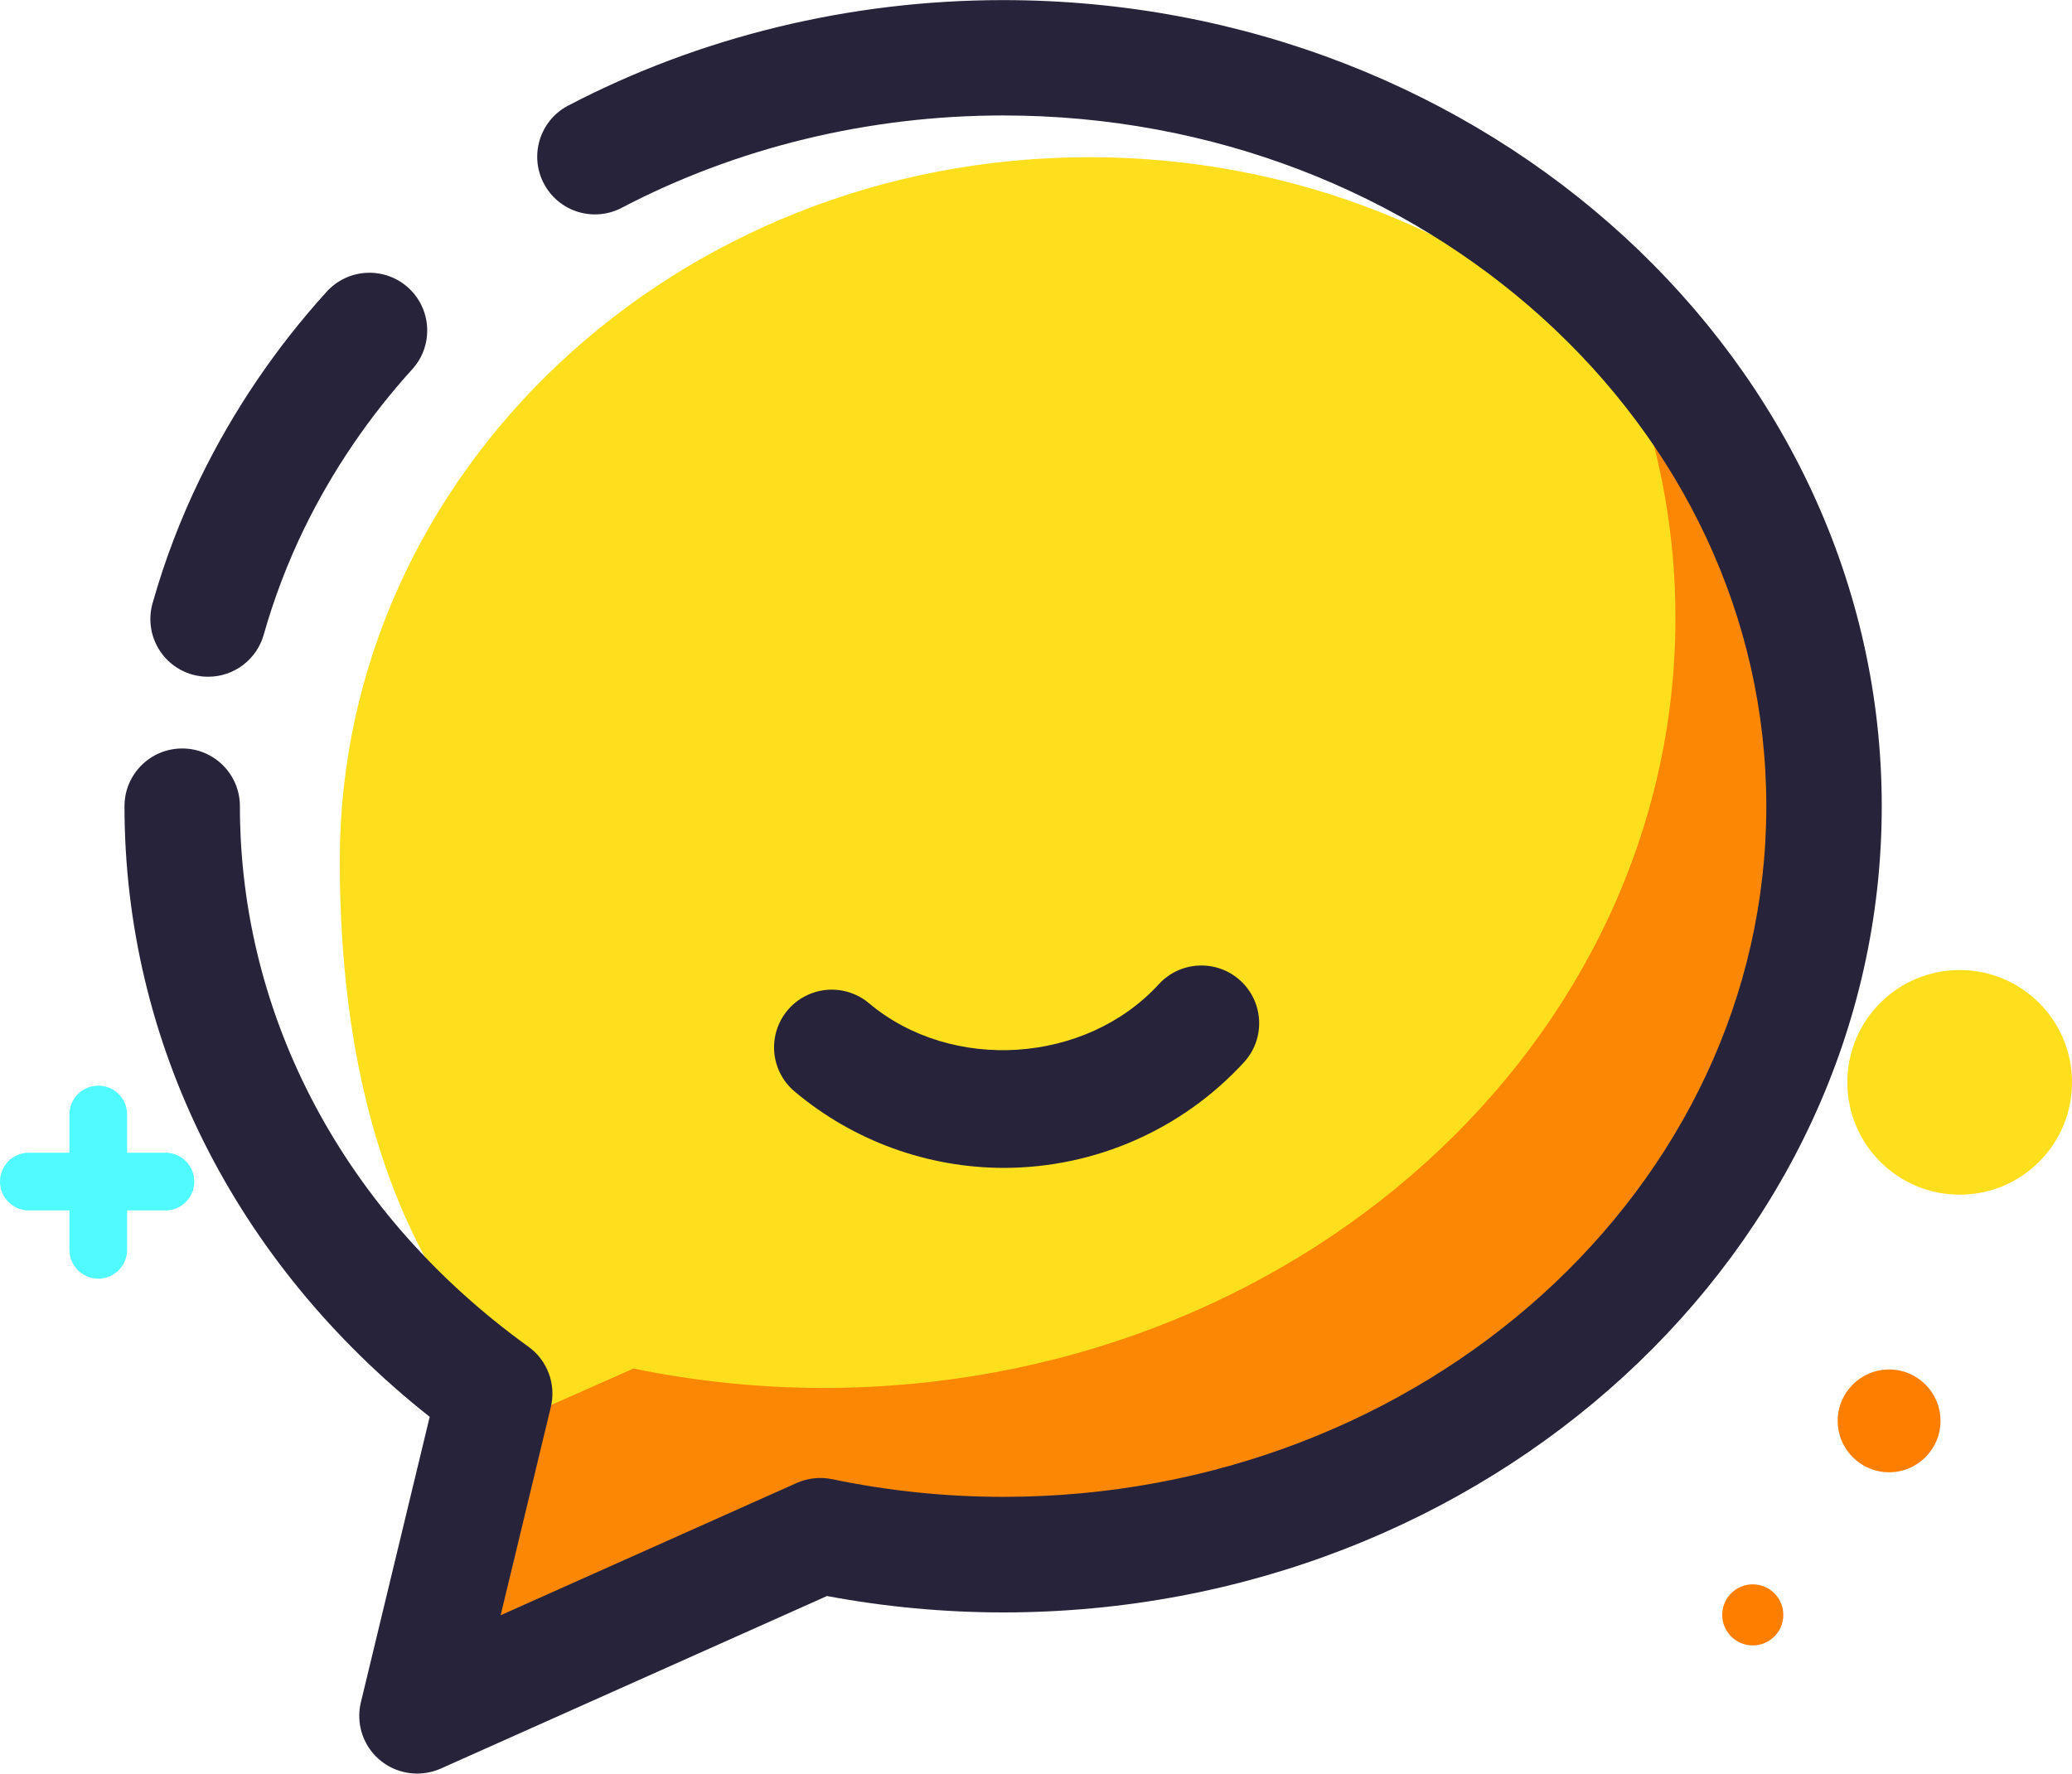
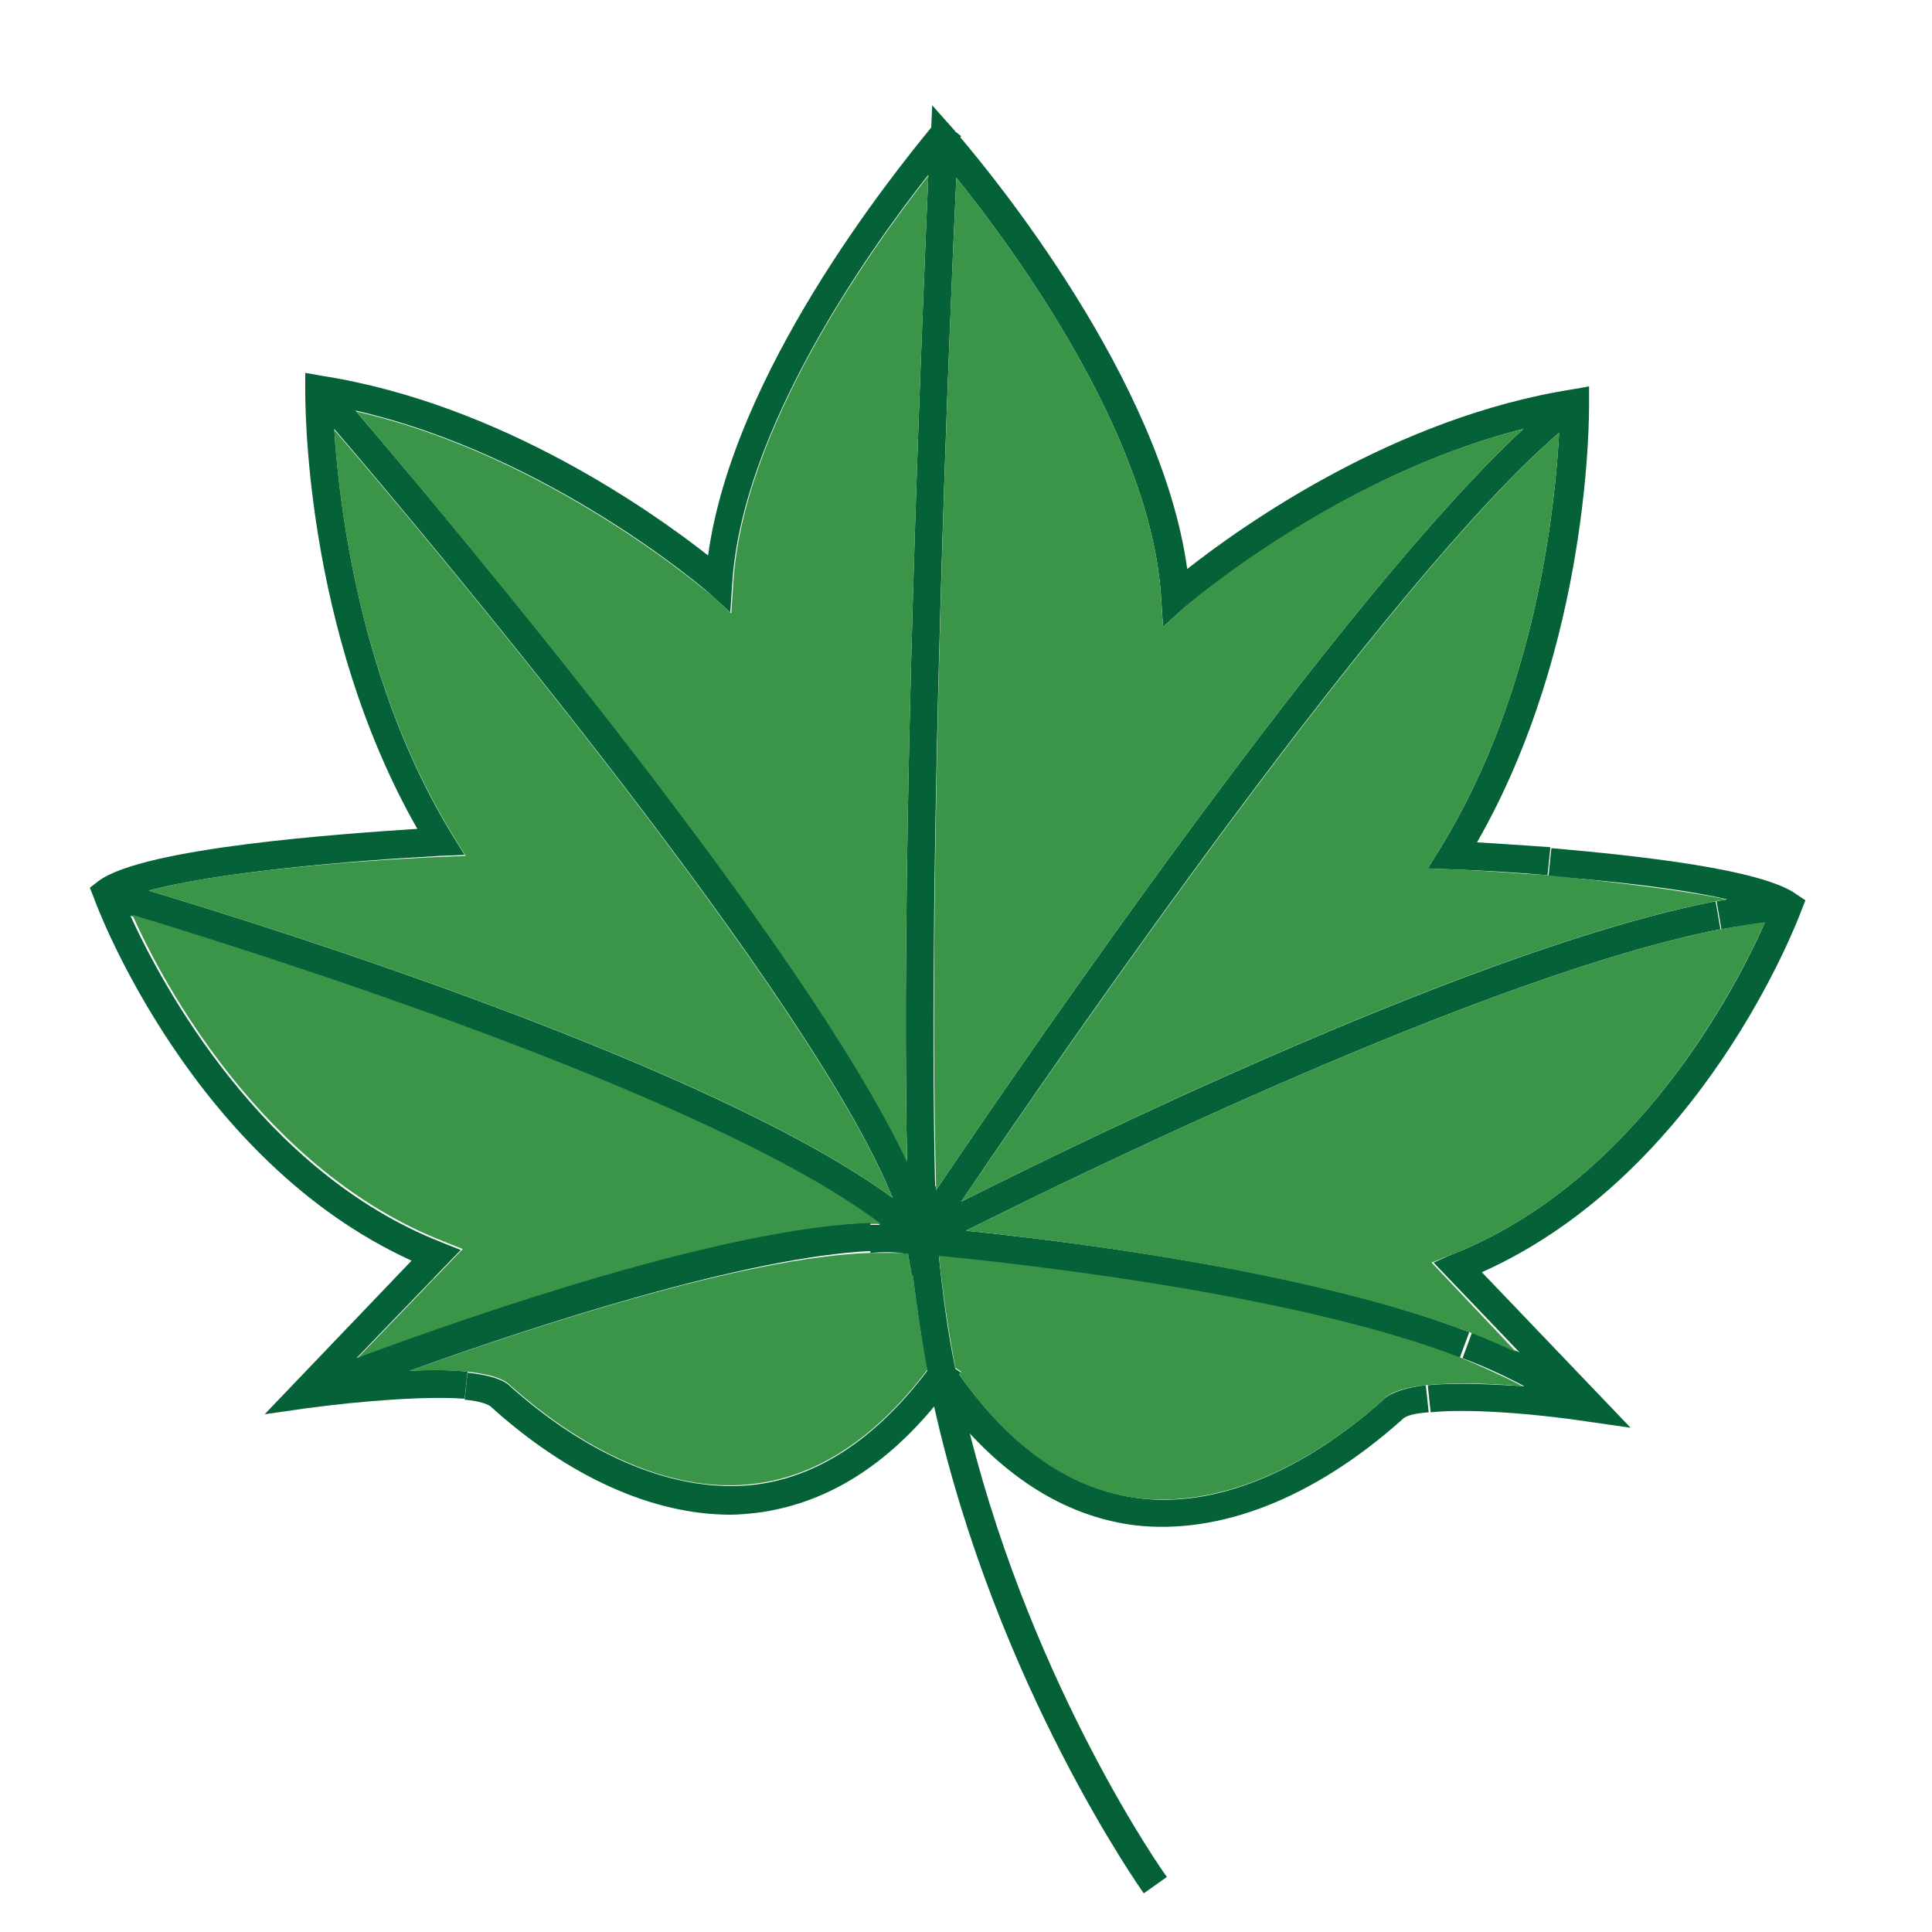
- <svg xmlns="http://www.w3.org/2000/svg" t="1590772238823" class="icon" viewBox="0 0 1196 1024" version="1.1" p-id="994" width="233.594" height="200">
+ <svg xmlns="http://www.w3.org/2000/svg" t="1606783038240" class="icon" viewBox="0 0 1024 1024" version="1.1" p-id="7551" width="200" height="200">
  <defs>
    <style type="text/css" />
  </defs>
-   <path d="M96.161 698.862H17.364a16.669 16.669 0 1 1 0-33.309h78.797a16.669 16.669 0 0 1 0 33.309z" fill="#50FBFF" p-id="995" />
-   <path d="M56.74 738.253a16.669 16.669 0 0 1-16.669-16.669v-78.768a16.669 16.669 0 0 1 33.309 0v78.768a16.669 16.669 0 0 1-16.64 16.669z" fill="#50FBFF" p-id="996" />
-   <path d="M1090.428 820.367m-29.674 0a29.674 29.674 0 1 0 59.348 0 29.674 29.674 0 1 0-59.348 0Z" fill="#FE7E00" p-id="997" />
-   <path d="M1011.733 932.386m-17.639 0a17.639 17.639 0 1 0 35.278 0 17.639 17.639 0 1 0-35.278 0Z" fill="#FE7E00" p-id="998" />
-   <path d="M1131.167 624.917m-64.851 0a64.851 64.851 0 1 0 129.702 0 64.851 64.851 0 1 0-129.702 0Z" fill="#FEDF1D" p-id="999" />
-   <path d="M628.768 90.759c-238.954 0-432.652 181.852-432.652 406.194 0 129.296 33.063 252.669 133.322 327.063l-33.309 166.66 236.261-97.754a461.341 461.341 0 0 0 96.407 10.239c238.954 0 432.652-181.866 432.652-406.208S867.708 90.759 628.768 90.759z" fill="#FEDF1D" p-id="1000" />
-   <path d="M882.162 106.95c53.584 71.208 84.937 157.189 84.937 249.802 0 245.573-220.128 444.6-491.826 444.6a543.078 543.078 0 0 1-109.586-11.209l-110.411 48.906-36.828 151.627 241.561-107.008a543.078 543.078 0 0 0 109.586 11.224c271.626 0 491.826-199.071 491.826-444.6 0-138.289-69.804-261.793-179.259-343.341zM170.656 705.741c-2.694-1.926-5.228-3.983-7.864-5.952 2.332 3.114 4.605 6.271 7.038 9.326z" fill="#FC8704" p-id="1001" />
-   <path d="M240.706 1024a33.309 33.309 0 0 1-32.396-41.144l39.724-164.821C135.769 729.332 71.86 602.035 71.86 465.454a33.309 33.309 0 0 1 66.618 0c0 122.07 60.694 235.826 166.544 312.089a33.309 33.309 0 0 1 12.918 34.858l-28.964 120.201 170.889-76.364a33.613 33.613 0 0 1 20.391-2.216 483.803 483.803 0 0 0 98.797 10.224c242.894 0 440.502-178.883 440.502-398.793S821.916 66.661 579.022 66.661c-77.61 0-153.901 18.523-220.664 53.584a33.309 33.309 0 0 1-30.992-58.957C403.63 21.26 490.653 0.058 579.022 0.058c279.649 0 507.163 208.803 507.163 465.454s-227.514 465.454-507.163 465.454a553.621 553.621 0 0 1-101.664-9.471l-223.024 99.666a33.309 33.309 0 0 1-13.628 2.838z" fill="#27233A" p-id="1002" />
-   <path d="M120.143 390.727a33.83 33.83 0 0 1-9.066-1.231 33.309 33.309 0 0 1-23.027-41.144 435.592 435.592 0 0 1 27.516-72.164 460.646 460.646 0 0 1 72.975-107.732 33.333 33.333 0 0 1 49.442 44.721 394.029 394.029 0 0 0-62.49 92.178 375.086 375.086 0 0 0-23.287 61.158 33.309 33.309 0 0 1-32.063 24.214zM579.529 674.301a187.992 187.992 0 0 1-120.737-43.982 33.325 33.325 0 1 1 42.867-51.035c47.791 40.101 125.125 34.989 167.268-11.064a33.346 33.346 0 0 1 49.239 44.981 188.267 188.267 0 0 1-138.637 61.1z" fill="#27233A" p-id="1003" />
+   <path d="M769.024 665.088c98.304-38.4 151.552-142.336 166.4-176.128-7.168 1.024-14.848 2.048-23.04 3.584l-2.56-14.848c2.048-0.512 3.584-0.512 5.632-1.024C890.88 471.04 855.04 466.944 820.736 464.384l1.536-14.848c47.104 4.096 112.128 11.264 130.048 24.576l4.608 3.072-2.048 5.12c-2.048 5.632-52.736 139.776-169.472 192l78.848 82.432-21.504-3.072c-30.208-4.608-65.024-7.168-84.48-5.12l-1.536-14.336c14.848-1.536 33.792-0.512 51.2 0.512-9.728-5.12-20.48-10.24-32.768-14.848l5.12-13.824c8.704 3.584 17.408 7.168 25.088 10.752l-45.568-47.616 9.216-4.096z" fill="#056137" p-id="7552" />
+   <path d="M483.84 675.328c2.048 17.408 4.608 34.304 7.68 50.688-27.136 35.84-57.856 56.32-91.648 60.416-40.448 5.12-86.528-13.824-129.536-52.224l-0.512-0.512c-4.096-3.584-12.288-5.632-22.016-6.656-9.216-1.024-19.968-1.024-30.72-0.512 66.048-23.552 178.176-60.416 244.224-62.464h16.384s1.536 0 3.584 0.512l2.048 11.776 0.512-1.024z" fill="#3B9548" p-id="7553" />
+   <path d="M78.848 472.064c70.144 20.992 300.032 93.696 394.24 162.816-42.496-105.984-241.152-343.552-295.936-407.552 2.56 40.96 13.824 135.68 62.464 215.04l6.656 10.752-12.8 0.512c-47.616 2.56-119.296 8.704-154.624 18.432z m401.92 143.36c-3.584-176.64 8.192-449.536 11.264-522.752-32.256 40.96-98.816 135.168-103.936 216.576l-1.024 15.36-11.264-10.24c-1.024-1.024-84.48-73.216-187.392-96.768 53.248 62.464 238.08 282.624 292.352 397.824z m27.648 113.152c27.648 38.912 59.392 60.928 95.232 65.536 40.448 5.12 86.528-13.824 129.536-52.224l0.512-0.512c4.096-3.584 12.288-6.144 22.016-7.168l1.536 14.336c-6.656 0.512-11.776 1.536-13.824 3.584l-0.512 0.512c-46.592 41.472-96.256 60.928-141.312 55.808-32.256-4.096-61.44-20.48-87.552-48.64 34.304 136.192 103.424 233.984 104.448 235.008l-12.288 8.704c-1.024-1.536-77.824-109.568-111.104-258.048-27.648 33.28-58.88 51.712-93.696 56.32-4.608 0.512-9.728 1.024-14.336 1.024-40.96 0-85.504-19.968-126.464-56.832l-0.512-0.512c-2.048-1.536-7.168-3.072-13.824-3.584l1.536-14.336c9.728 1.024 17.92 3.072 22.016 6.656l0.512 0.512c43.008 38.4 89.088 56.832 129.536 52.224 33.792-4.096 64.512-24.576 91.648-60.416-3.072-16.384-5.632-33.792-7.68-50.688l-0.512 0.512-2.048-11.776c-2.048 0-3.072-0.512-3.584-0.512-5.12-0.512-10.24-0.512-16.384 0l-0.512-14.848h5.632c-90.624-69.12-334.336-144.896-397.312-163.84 16.896 36.864 69.632 135.68 164.864 173.056l10.24 4.096-15.36 15.872-10.752-10.24C102.4 615.424 51.712 481.792 49.664 475.648l-2.048-5.12 4.608-3.584c24.064-17.92 130.56-25.088 168.96-27.648-60.416-105.984-59.392-227.84-59.392-232.96v-8.704l8.704 1.536c95.232 14.848 176.128 72.704 204.8 95.232 13.312-97.28 97.792-201.728 118.272-226.816l0.512-11.776 12.288 13.824s0 0.512 0.512 0.512l2.56 2.048-0.512 0.512c16.896 19.968 106.496 128.512 120.32 228.864 28.672-22.528 109.568-80.384 204.288-95.232l8.704-1.536v8.704c0 5.12 1.024 127.488-59.392 232.96 9.728 0.512 23.552 1.536 38.912 2.56l-1.536 14.848c-17.92-1.536-35.328-2.56-50.688-3.072l-12.8-0.512 6.656-10.752c51.2-82.944 60.928-182.272 62.976-220.16C735.744 307.2 562.688 558.08 509.44 636.928c72.192-36.352 277.504-135.68 399.872-159.232l2.56 14.848c-121.344 23.552-332.288 125.952-399.872 159.744 59.392 6.144 184.832 22.016 266.752 53.76l-5.12 13.824c-85.504-32.768-224.256-48.64-275.968-53.76 2.048 19.968 4.608 39.936 8.704 59.392l3.072 2.048c-0.512 0-0.512 0.512-1.024 1.024z m-12.288-97.792c50.176-74.24 215.04-314.368 311.296-403.456-99.328 25.088-178.688 94.208-179.712 94.72l-11.264 10.24-1.024-15.36c-5.12-86.016-78.848-185.856-108.544-222.72-3.584 75.776-15.36 358.912-11.264 534.016 0.512 1.024 0.512 1.536 0.512 2.56z" fill="#056137" p-id="7554" />
+   <path d="M914.944 476.672c-2.048 0.512-3.584 0.512-5.632 1.024-122.88 23.552-327.68 122.88-399.872 159.232 53.248-78.336 226.304-329.216 316.928-407.552-2.048 37.888-11.776 137.216-62.976 220.16l-6.656 10.752 12.8 0.512c15.36 0.512 32.768 2.048 50.688 3.072 34.304 3.584 70.144 7.68 94.72 12.8zM466.944 648.704h-5.632c-77.824 2.56-211.968 49.152-272.384 71.68l40.96-42.496 15.36-15.872-10.24-4.096c-95.232-37.376-148.48-136.192-164.864-173.056 62.464 18.944 306.176 95.232 396.8 163.84zM627.712 322.048c1.024-1.024 80.384-69.632 179.712-94.72-96.256 89.088-261.12 329.216-311.296 403.456v-2.56c-4.608-175.104 7.168-458.24 10.752-534.016 29.696 36.864 103.424 136.704 108.544 222.72l1.024 15.36 11.264-10.24zM492.032 93.184c-3.072 73.216-14.848 346.112-11.264 522.752-54.272-115.712-239.104-335.36-291.84-397.824 102.912 23.552 186.368 96.256 187.392 96.768l11.264 10.24 1.024-15.36c4.608-81.92 71.68-176.128 103.424-216.576z" fill="#3B9548" p-id="7555" />
+   <path d="M177.152 227.84C231.936 291.328 430.08 528.896 473.088 634.88c-93.696-69.12-324.096-141.824-394.24-162.816 34.816-9.728 107.008-15.872 155.136-17.92l12.8-0.512-6.656-10.752c-49.152-79.872-60.416-174.08-62.976-215.04zM806.912 734.72c-17.408-1.536-36.352-2.048-51.2-0.512-9.728 1.024-17.92 3.072-22.016 7.168l-0.512 0.512c-43.008 38.4-89.088 56.832-129.536 52.224-35.328-4.096-67.584-26.112-95.232-65.536 0.512-0.512 0.512-1.024 1.024-1.536l-3.072-2.048c-3.584-18.944-6.656-38.912-8.704-59.392 51.712 5.12 190.464 20.992 275.968 53.76 12.288 5.12 23.552 10.24 33.28 15.36z" fill="#3B9548" p-id="7556" />
+   <path d="M217.088 726.528c10.752-0.512 21.504-0.512 30.72 0.512l-1.536 14.336c-19.456-1.536-54.272 1.024-84.48 5.12l-21.504 3.072 78.848-82.432 10.752 10.24-40.96 42.496c60.416-22.528 194.56-69.12 272.384-71.68l0.512 14.848c-66.048 3.072-178.176 39.424-244.736 63.488z" fill="#056137" p-id="7557" />
+   <path d="M935.424 488.96c-15.36 34.304-68.096 137.728-166.4 176.128l-10.24 4.096L803.84 716.8c-7.68-3.584-15.872-7.168-25.088-10.752-81.92-31.232-206.848-47.616-266.752-53.76 67.584-33.792 278.528-136.192 399.872-159.744 8.704-1.536 16.384-3.072 23.552-3.584z" fill="#3B9548" p-id="7558" />
</svg>
